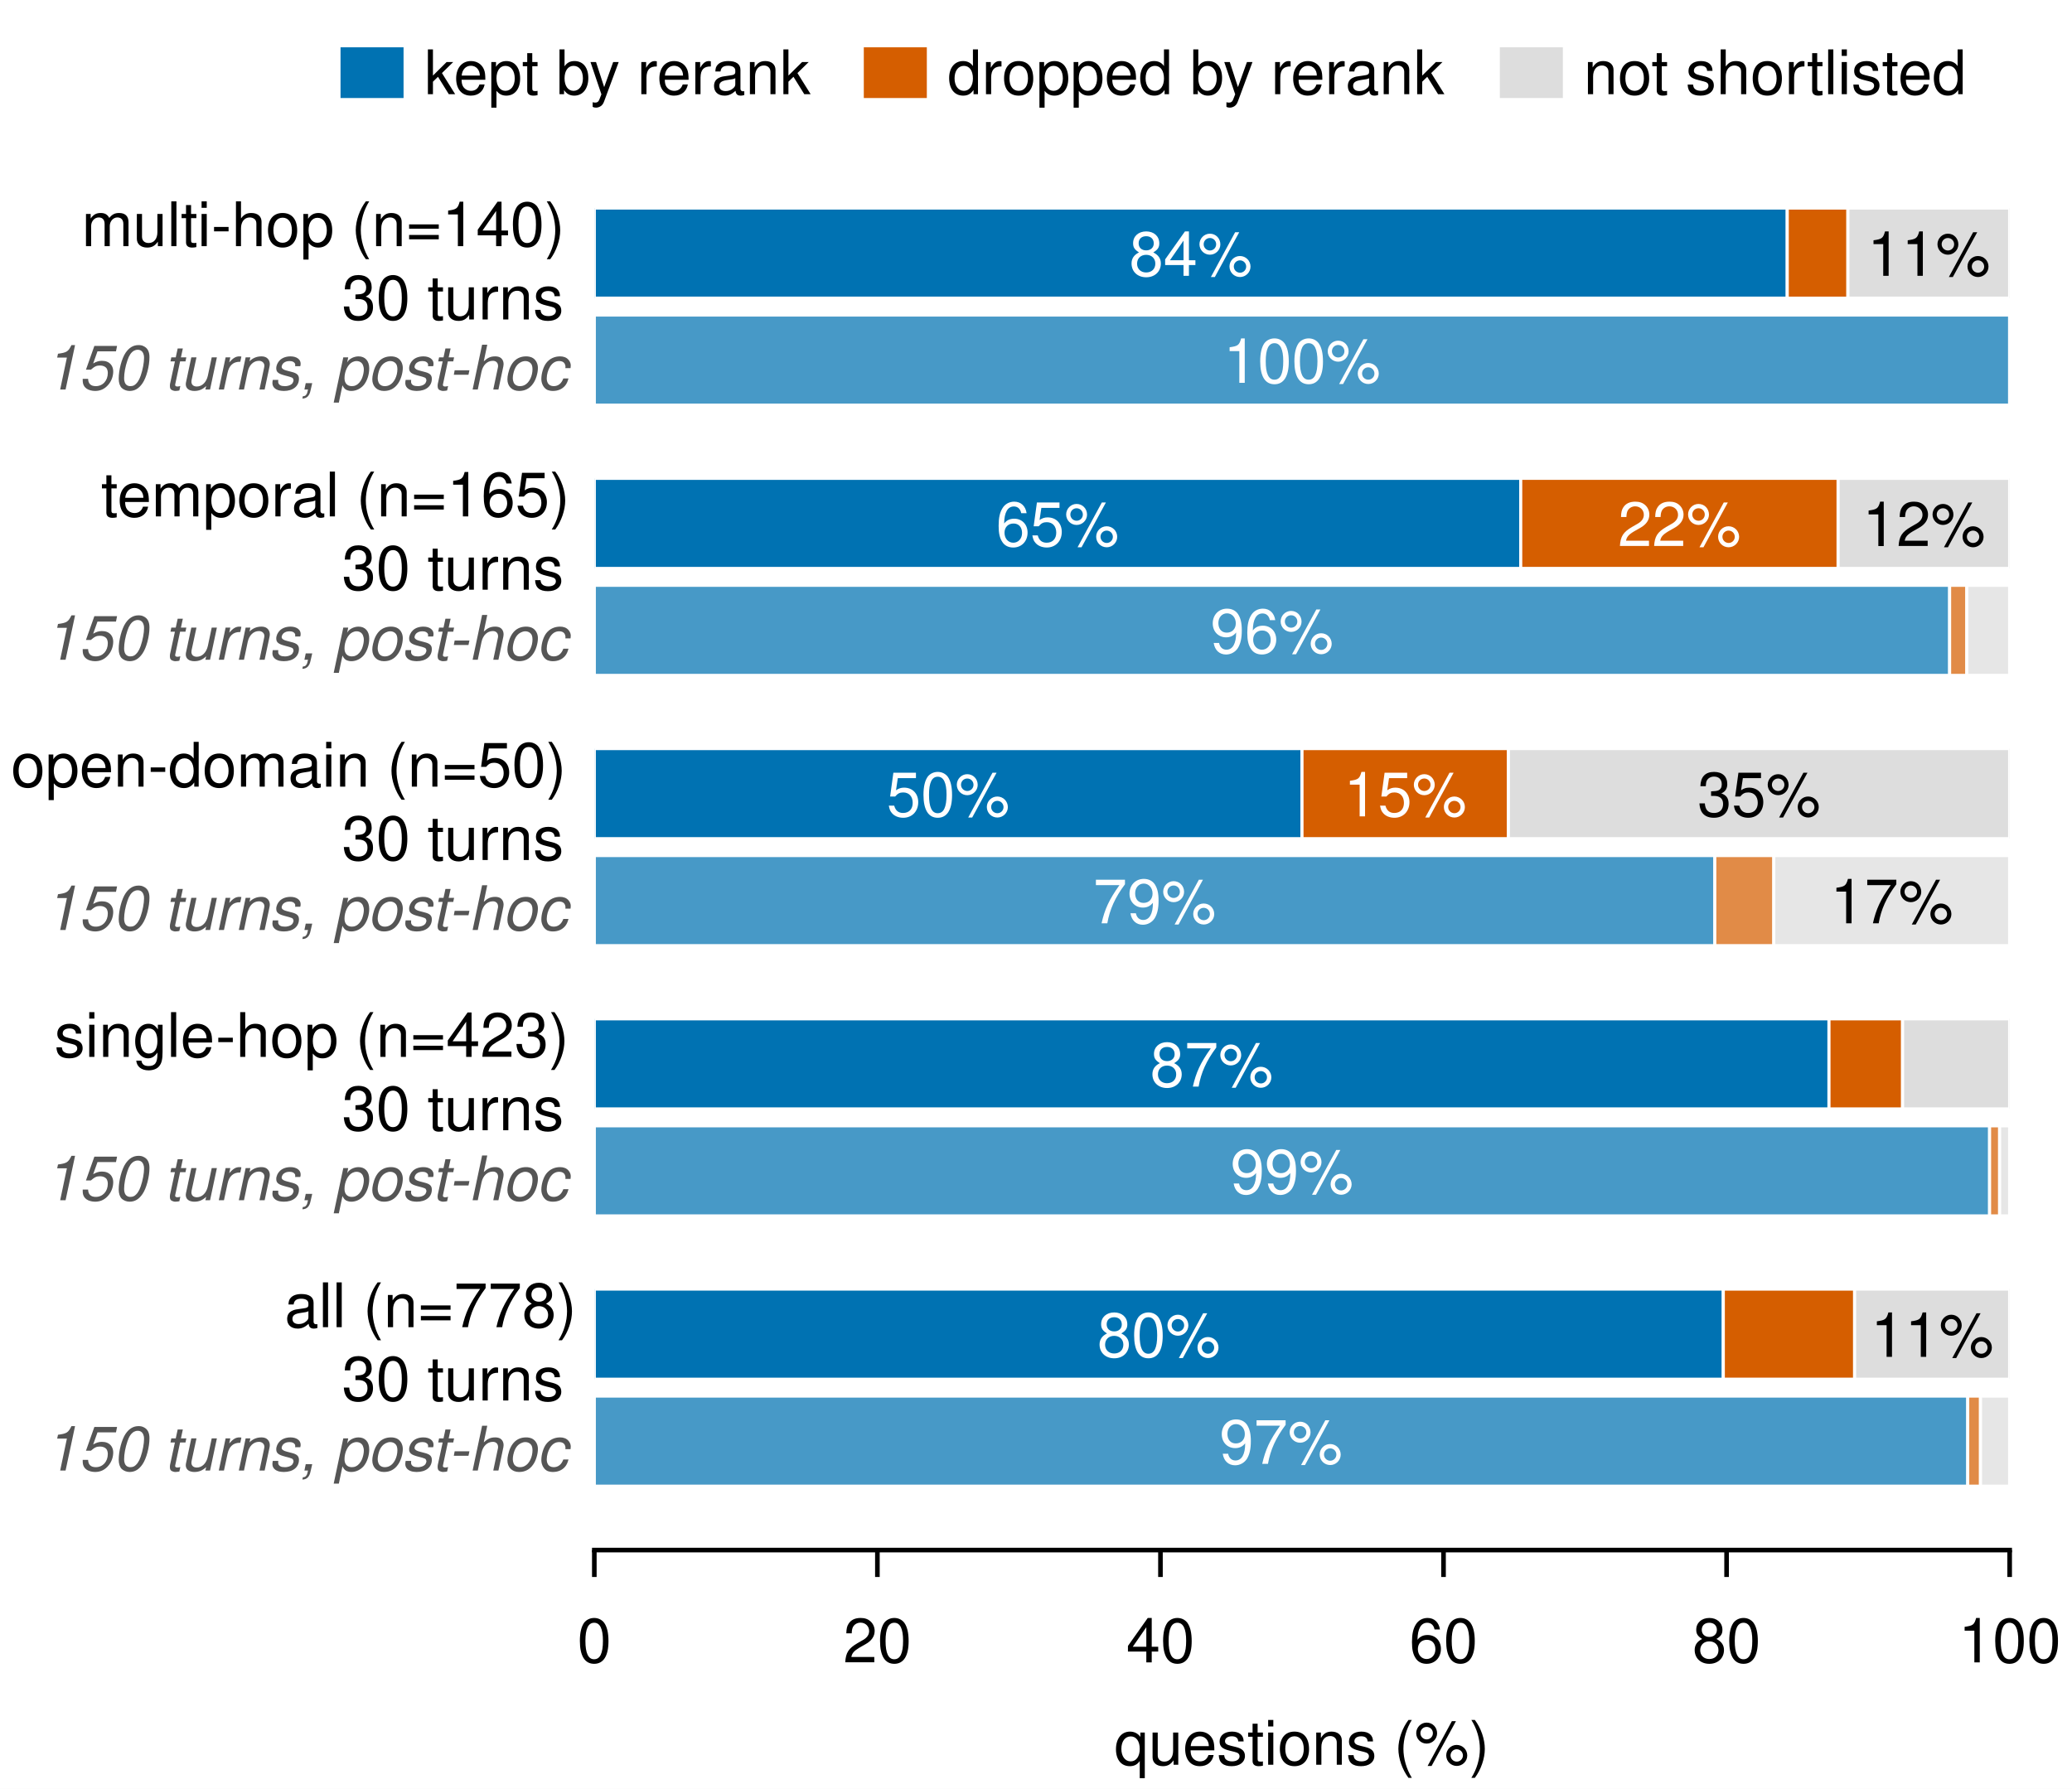
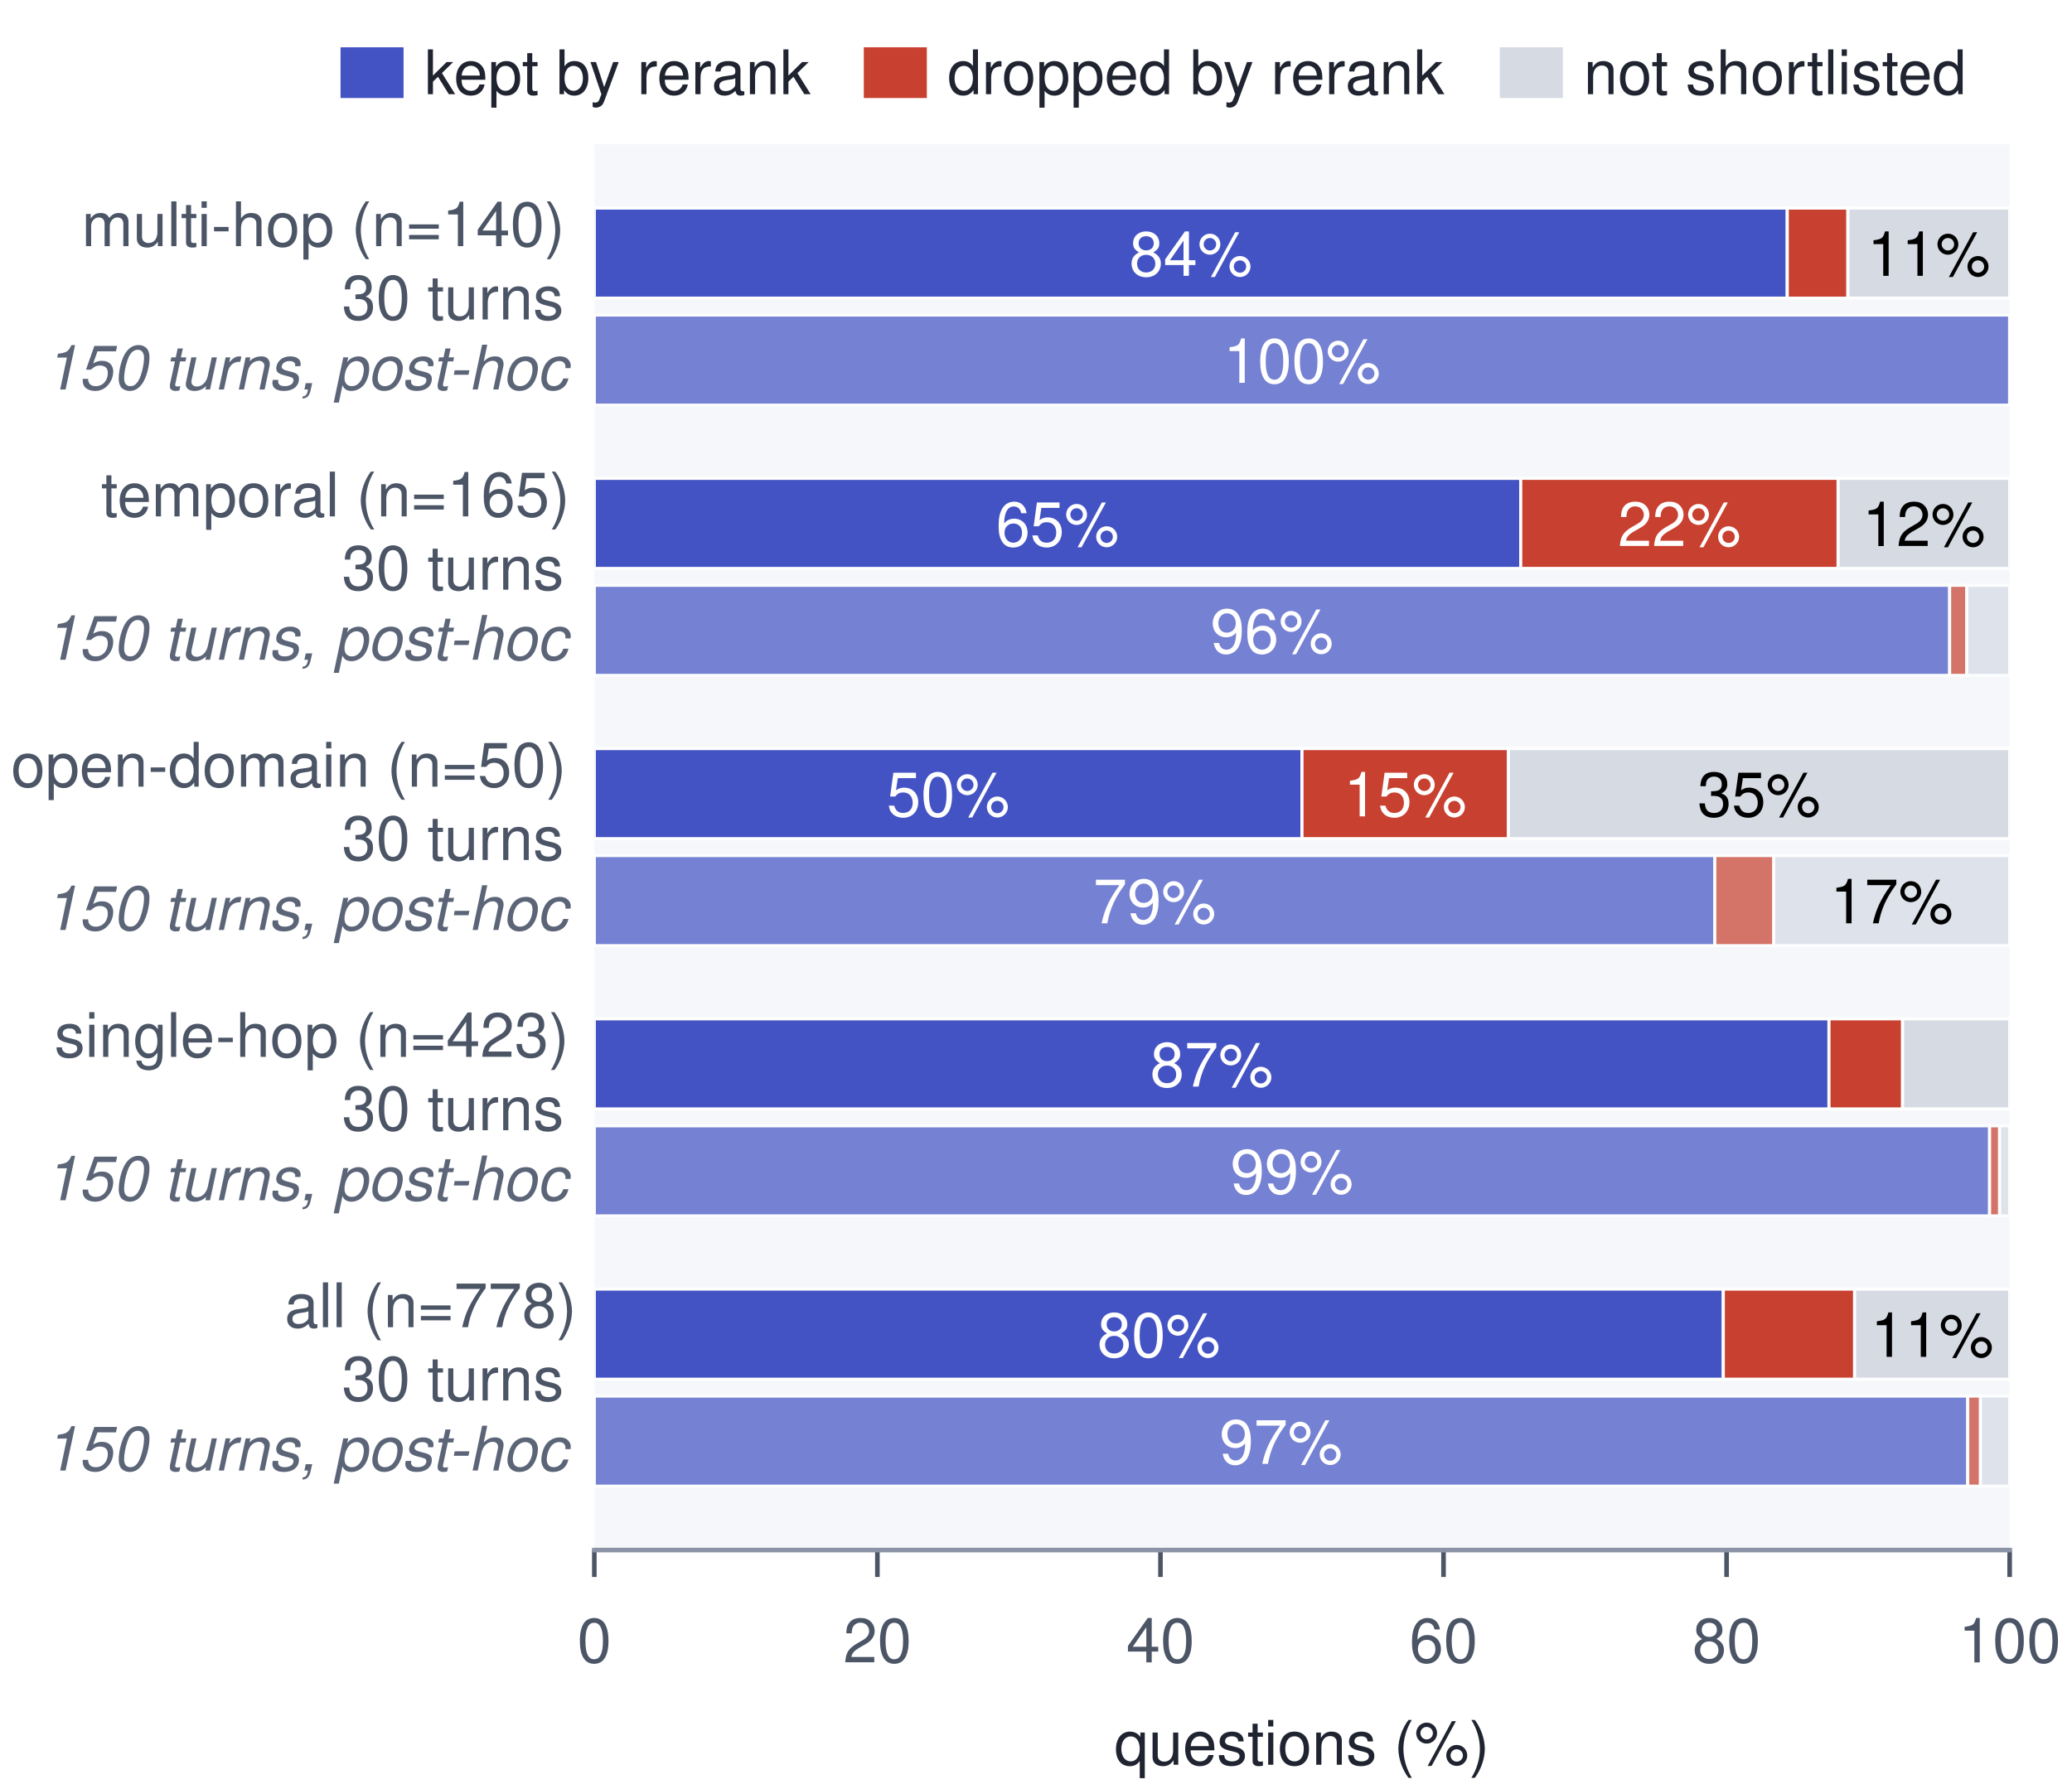
<svg xmlns="http://www.w3.org/2000/svg" xmlns:xlink="http://www.w3.org/1999/xlink" width="269.575pt" height="232.792pt" viewBox="0 0 269.575 232.792" version="1.1">
  <defs>
    <style type="text/css">*{stroke-linejoin: round; stroke-linecap: butt}</style>
  </defs>
  <g id="figure_1">
    <g id="patch_1">
      <path d="M 0 232.792  L 269.575 232.792  L 269.575 0  L 0 0  z " style="fill: #ffffff" />
    </g>
    <g id="axes_1">
      <g id="patch_2">
-         <path d="M 77.324 201.712  L 261.464 201.712  L 261.464 18.76  L 77.324 18.76  z " style="fill: #ffffff" />
+         <path d="M 77.324 201.712  L 261.464 201.712  L 261.464 18.76  L 77.324 18.76  z " style="fill: #f5f7fa" />
      </g>
      <g id="patch_3">
-         <path d="M 77.324 27.076  L 232.527 27.076  L 232.527 38.799  L 77.324 38.799  z " clip-path="url(#p3c205c83eb)" style="fill: #0072b2; stroke: #ffffff; stroke-width: 0.4; stroke-linejoin: miter" />
+         <path d="M 77.324 27.076  L 232.527 27.076  L 232.527 38.799  L 77.324 38.799  z " clip-path="url(#p28cc99ea29)" style="fill: #4453c4; stroke: #ffffff; stroke-width: 0.4; stroke-linejoin: miter" />
      </g>
      <g id="patch_4">
-         <path d="M 232.527 27.076  L 240.419 27.076  L 240.419 38.799  L 232.527 38.799  z " clip-path="url(#p3c205c83eb)" style="fill: #d55e00; stroke: #ffffff; stroke-width: 0.4; stroke-linejoin: miter" />
+         <path d="M 232.527 27.076  L 240.419 27.076  L 240.419 38.799  L 232.527 38.799  z " clip-path="url(#p28cc99ea29)" style="fill: #c8402f; stroke: #ffffff; stroke-width: 0.4; stroke-linejoin: miter" />
      </g>
      <g id="patch_5">
-         <path d="M 240.419 27.076  L 261.464 27.076  L 261.464 38.799  L 240.419 38.799  z " clip-path="url(#p3c205c83eb)" style="fill: #dddddd; stroke: #ffffff; stroke-width: 0.4; stroke-linejoin: miter" />
+         <path d="M 240.419 27.076  L 261.464 27.076  L 261.464 38.799  L 240.419 38.799  z " clip-path="url(#p28cc99ea29)" style="fill: #d5dae3; stroke: #ffffff; stroke-width: 0.4; stroke-linejoin: miter" />
      </g>
      <g id="patch_6">
-         <path d="M 77.324 40.997  L 261.464 40.997  L 261.464 52.72  L 77.324 52.72  z " clip-path="url(#p3c205c83eb)" style="fill: #0072b2; opacity: 0.72; stroke: #ffffff; stroke-width: 0.4; stroke-linejoin: miter" />
+         <path d="M 77.324 40.997  L 261.464 40.997  L 261.464 52.72  L 77.324 52.72  z " clip-path="url(#p28cc99ea29)" style="fill: #4453c4; opacity: 0.72; stroke: #ffffff; stroke-width: 0.4; stroke-linejoin: miter" />
      </g>
      <g id="patch_7">
-         <path d="M 261.464 40.997  L 261.464 40.997  L 261.464 52.72  L 261.464 52.72  z " clip-path="url(#p3c205c83eb)" style="fill: #d55e00; opacity: 0.72; stroke: #ffffff; stroke-width: 0.4; stroke-linejoin: miter" />
+         <path d="M 261.464 40.997  L 261.464 40.997  L 261.464 52.72  L 261.464 52.72  z " clip-path="url(#p28cc99ea29)" style="fill: #c8402f; opacity: 0.72; stroke: #ffffff; stroke-width: 0.4; stroke-linejoin: miter" />
      </g>
      <g id="patch_8">
-         <path d="M 261.464 40.997  L 261.464 40.997  L 261.464 52.72  L 261.464 52.72  z " clip-path="url(#p3c205c83eb)" style="fill: #dddddd; opacity: 0.72; stroke: #ffffff; stroke-width: 0.4; stroke-linejoin: miter" />
+         <path d="M 261.464 40.997  L 261.464 40.997  L 261.464 52.72  L 261.464 52.72  z " clip-path="url(#p28cc99ea29)" style="fill: #d5dae3; opacity: 0.72; stroke: #ffffff; stroke-width: 0.4; stroke-linejoin: miter" />
      </g>
      <g id="patch_9">
-         <path d="M 77.324 62.245  L 197.852 62.245  L 197.852 73.968  L 77.324 73.968  z " clip-path="url(#p3c205c83eb)" style="fill: #0072b2; stroke: #ffffff; stroke-width: 0.4; stroke-linejoin: miter" />
+         <path d="M 77.324 62.245  L 197.852 62.245  L 197.852 73.968  L 77.324 73.968  z " clip-path="url(#p28cc99ea29)" style="fill: #4453c4; stroke: #ffffff; stroke-width: 0.4; stroke-linejoin: miter" />
      </g>
      <g id="patch_10">
-         <path d="M 197.852 62.245  L 239.144 62.245  L 239.144 73.968  L 197.852 73.968  z " clip-path="url(#p3c205c83eb)" style="fill: #d55e00; stroke: #ffffff; stroke-width: 0.4; stroke-linejoin: miter" />
+         <path d="M 197.852 62.245  L 239.144 62.245  L 239.144 73.968  L 197.852 73.968  z " clip-path="url(#p28cc99ea29)" style="fill: #c8402f; stroke: #ffffff; stroke-width: 0.4; stroke-linejoin: miter" />
      </g>
      <g id="patch_11">
-         <path d="M 239.144 62.245  L 261.464 62.245  L 261.464 73.968  L 239.144 73.968  z " clip-path="url(#p3c205c83eb)" style="fill: #dddddd; stroke: #ffffff; stroke-width: 0.4; stroke-linejoin: miter" />
+         <path d="M 239.144 62.245  L 261.464 62.245  L 261.464 73.968  L 239.144 73.968  z " clip-path="url(#p28cc99ea29)" style="fill: #d5dae3; stroke: #ffffff; stroke-width: 0.4; stroke-linejoin: miter" />
      </g>
      <g id="patch_12">
-         <path d="M 77.324 76.166  L 253.652 76.166  L 253.652 87.889  L 77.324 87.889  z " clip-path="url(#p3c205c83eb)" style="fill: #0072b2; opacity: 0.72; stroke: #ffffff; stroke-width: 0.4; stroke-linejoin: miter" />
+         <path d="M 77.324 76.166  L 253.652 76.166  L 253.652 87.889  L 77.324 87.889  z " clip-path="url(#p28cc99ea29)" style="fill: #4453c4; opacity: 0.72; stroke: #ffffff; stroke-width: 0.4; stroke-linejoin: miter" />
      </g>
      <g id="patch_13">
-         <path d="M 253.652 76.166  L 255.884 76.166  L 255.884 87.889  L 253.652 87.889  z " clip-path="url(#p3c205c83eb)" style="fill: #d55e00; opacity: 0.72; stroke: #ffffff; stroke-width: 0.4; stroke-linejoin: miter" />
+         <path d="M 253.652 76.166  L 255.884 76.166  L 255.884 87.889  L 253.652 87.889  z " clip-path="url(#p28cc99ea29)" style="fill: #c8402f; opacity: 0.72; stroke: #ffffff; stroke-width: 0.4; stroke-linejoin: miter" />
      </g>
      <g id="patch_14">
-         <path d="M 255.884 76.166  L 261.464 76.166  L 261.464 87.889  L 255.884 87.889  z " clip-path="url(#p3c205c83eb)" style="fill: #dddddd; opacity: 0.72; stroke: #ffffff; stroke-width: 0.4; stroke-linejoin: miter" />
+         <path d="M 255.884 76.166  L 261.464 76.166  L 261.464 87.889  L 255.884 87.889  z " clip-path="url(#p28cc99ea29)" style="fill: #d5dae3; opacity: 0.72; stroke: #ffffff; stroke-width: 0.4; stroke-linejoin: miter" />
      </g>
      <g id="patch_15">
-         <path d="M 77.324 97.414  L 169.394 97.414  L 169.394 109.137  L 77.324 109.137  z " clip-path="url(#p3c205c83eb)" style="fill: #0072b2; stroke: #ffffff; stroke-width: 0.4; stroke-linejoin: miter" />
+         <path d="M 77.324 97.414  L 169.394 97.414  L 169.394 109.137  L 77.324 109.137  z " clip-path="url(#p28cc99ea29)" style="fill: #4453c4; stroke: #ffffff; stroke-width: 0.4; stroke-linejoin: miter" />
      </g>
      <g id="patch_16">
-         <path d="M 169.394 97.414  L 196.248 97.414  L 196.248 109.137  L 169.394 109.137  z " clip-path="url(#p3c205c83eb)" style="fill: #d55e00; stroke: #ffffff; stroke-width: 0.4; stroke-linejoin: miter" />
+         <path d="M 169.394 97.414  L 196.248 97.414  L 196.248 109.137  L 169.394 109.137  z " clip-path="url(#p28cc99ea29)" style="fill: #c8402f; stroke: #ffffff; stroke-width: 0.4; stroke-linejoin: miter" />
      </g>
      <g id="patch_17">
-         <path d="M 196.248 97.414  L 261.464 97.414  L 261.464 109.137  L 196.248 109.137  z " clip-path="url(#p3c205c83eb)" style="fill: #dddddd; stroke: #ffffff; stroke-width: 0.4; stroke-linejoin: miter" />
+         <path d="M 196.248 97.414  L 261.464 97.414  L 261.464 109.137  L 196.248 109.137  z " clip-path="url(#p28cc99ea29)" style="fill: #d5dae3; stroke: #ffffff; stroke-width: 0.4; stroke-linejoin: miter" />
      </g>
      <g id="patch_18">
-         <path d="M 77.324 111.335  L 223.101 111.335  L 223.101 123.058  L 77.324 123.058  z " clip-path="url(#p3c205c83eb)" style="fill: #0072b2; opacity: 0.72; stroke: #ffffff; stroke-width: 0.4; stroke-linejoin: miter" />
+         <path d="M 77.324 111.335  L 223.101 111.335  L 223.101 123.058  L 77.324 123.058  z " clip-path="url(#p28cc99ea29)" style="fill: #4453c4; opacity: 0.72; stroke: #ffffff; stroke-width: 0.4; stroke-linejoin: miter" />
      </g>
      <g id="patch_19">
-         <path d="M 223.101 111.335  L 230.774 111.335  L 230.774 123.058  L 223.101 123.058  z " clip-path="url(#p3c205c83eb)" style="fill: #d55e00; opacity: 0.72; stroke: #ffffff; stroke-width: 0.4; stroke-linejoin: miter" />
+         <path d="M 223.101 111.335  L 230.774 111.335  L 230.774 123.058  L 223.101 123.058  z " clip-path="url(#p28cc99ea29)" style="fill: #c8402f; opacity: 0.72; stroke: #ffffff; stroke-width: 0.4; stroke-linejoin: miter" />
      </g>
      <g id="patch_20">
-         <path d="M 230.774 111.335  L 261.464 111.335  L 261.464 123.058  L 230.774 123.058  z " clip-path="url(#p3c205c83eb)" style="fill: #dddddd; opacity: 0.72; stroke: #ffffff; stroke-width: 0.4; stroke-linejoin: miter" />
+         <path d="M 230.774 111.335  L 261.464 111.335  L 261.464 123.058  L 230.774 123.058  z " clip-path="url(#p28cc99ea29)" style="fill: #d5dae3; opacity: 0.72; stroke: #ffffff; stroke-width: 0.4; stroke-linejoin: miter" />
      </g>
      <g id="patch_21">
-         <path d="M 77.324 132.583  L 237.957 132.583  L 237.957 144.306  L 77.324 144.306  z " clip-path="url(#p3c205c83eb)" style="fill: #0072b2; stroke: #ffffff; stroke-width: 0.4; stroke-linejoin: miter" />
+         <path d="M 77.324 132.583  L 237.957 132.583  L 237.957 144.306  L 77.324 144.306  z " clip-path="url(#p28cc99ea29)" style="fill: #4453c4; stroke: #ffffff; stroke-width: 0.4; stroke-linejoin: miter" />
      </g>
      <g id="patch_22">
-         <path d="M 237.957 132.583  L 247.534 132.583  L 247.534 144.306  L 237.957 144.306  z " clip-path="url(#p3c205c83eb)" style="fill: #d55e00; stroke: #ffffff; stroke-width: 0.4; stroke-linejoin: miter" />
+         <path d="M 237.957 132.583  L 247.534 132.583  L 247.534 144.306  L 237.957 144.306  z " clip-path="url(#p28cc99ea29)" style="fill: #c8402f; stroke: #ffffff; stroke-width: 0.4; stroke-linejoin: miter" />
      </g>
      <g id="patch_23">
-         <path d="M 247.534 132.583  L 261.464 132.583  L 261.464 144.306  L 247.534 144.306  z " clip-path="url(#p3c205c83eb)" style="fill: #dddddd; stroke: #ffffff; stroke-width: 0.4; stroke-linejoin: miter" />
+         <path d="M 247.534 132.583  L 261.464 132.583  L 261.464 144.306  L 247.534 144.306  z " clip-path="url(#p28cc99ea29)" style="fill: #d5dae3; stroke: #ffffff; stroke-width: 0.4; stroke-linejoin: miter" />
      </g>
      <g id="patch_24">
-         <path d="M 77.324 146.504  L 258.852 146.504  L 258.852 158.227  L 77.324 158.227  z " clip-path="url(#p3c205c83eb)" style="fill: #0072b2; opacity: 0.72; stroke: #ffffff; stroke-width: 0.4; stroke-linejoin: miter" />
+         <path d="M 77.324 146.504  L 258.852 146.504  L 258.852 158.227  L 77.324 158.227  z " clip-path="url(#p28cc99ea29)" style="fill: #4453c4; opacity: 0.72; stroke: #ffffff; stroke-width: 0.4; stroke-linejoin: miter" />
      </g>
      <g id="patch_25">
-         <path d="M 258.852 146.504  L 260.158 146.504  L 260.158 158.227  L 258.852 158.227  z " clip-path="url(#p3c205c83eb)" style="fill: #d55e00; opacity: 0.72; stroke: #ffffff; stroke-width: 0.4; stroke-linejoin: miter" />
+         <path d="M 258.852 146.504  L 260.158 146.504  L 260.158 158.227  L 258.852 158.227  z " clip-path="url(#p28cc99ea29)" style="fill: #c8402f; opacity: 0.72; stroke: #ffffff; stroke-width: 0.4; stroke-linejoin: miter" />
      </g>
      <g id="patch_26">
-         <path d="M 260.158 146.504  L 261.464 146.504  L 261.464 158.227  L 260.158 158.227  z " clip-path="url(#p3c205c83eb)" style="fill: #dddddd; opacity: 0.72; stroke: #ffffff; stroke-width: 0.4; stroke-linejoin: miter" />
+         <path d="M 260.158 146.504  L 261.464 146.504  L 261.464 158.227  L 260.158 158.227  z " clip-path="url(#p28cc99ea29)" style="fill: #d5dae3; opacity: 0.72; stroke: #ffffff; stroke-width: 0.4; stroke-linejoin: miter" />
      </g>
      <g id="patch_27">
-         <path d="M 77.324 167.752  L 224.209 167.752  L 224.209 179.475  L 77.324 179.475  z " clip-path="url(#p3c205c83eb)" style="fill: #0072b2; stroke: #ffffff; stroke-width: 0.4; stroke-linejoin: miter" />
+         <path d="M 77.324 167.752  L 224.209 167.752  L 224.209 179.475  L 77.324 179.475  z " clip-path="url(#p28cc99ea29)" style="fill: #4453c4; stroke: #ffffff; stroke-width: 0.4; stroke-linejoin: miter" />
      </g>
      <g id="patch_28">
-         <path d="M 224.209 167.752  L 241.294 167.752  L 241.294 179.475  L 224.209 179.475  z " clip-path="url(#p3c205c83eb)" style="fill: #d55e00; stroke: #ffffff; stroke-width: 0.4; stroke-linejoin: miter" />
+         <path d="M 224.209 167.752  L 241.294 167.752  L 241.294 179.475  L 224.209 179.475  z " clip-path="url(#p28cc99ea29)" style="fill: #c8402f; stroke: #ffffff; stroke-width: 0.4; stroke-linejoin: miter" />
      </g>
      <g id="patch_29">
-         <path d="M 241.294 167.752  L 261.464 167.752  L 261.464 179.475  L 241.294 179.475  z " clip-path="url(#p3c205c83eb)" style="fill: #dddddd; stroke: #ffffff; stroke-width: 0.4; stroke-linejoin: miter" />
+         <path d="M 241.294 167.752  L 261.464 167.752  L 261.464 179.475  L 241.294 179.475  z " clip-path="url(#p28cc99ea29)" style="fill: #d5dae3; stroke: #ffffff; stroke-width: 0.4; stroke-linejoin: miter" />
      </g>
      <g id="patch_30">
-         <path d="M 77.324 181.673  L 256.006 181.673  L 256.006 193.396  L 77.324 193.396  z " clip-path="url(#p3c205c83eb)" style="fill: #0072b2; opacity: 0.72; stroke: #ffffff; stroke-width: 0.4; stroke-linejoin: miter" />
+         <path d="M 77.324 181.673  L 256.006 181.673  L 256.006 193.396  L 77.324 193.396  z " clip-path="url(#p28cc99ea29)" style="fill: #4453c4; opacity: 0.72; stroke: #ffffff; stroke-width: 0.4; stroke-linejoin: miter" />
      </g>
      <g id="patch_31">
-         <path d="M 256.006 181.673  L 257.667 181.673  L 257.667 193.396  L 256.006 193.396  z " clip-path="url(#p3c205c83eb)" style="fill: #d55e00; opacity: 0.72; stroke: #ffffff; stroke-width: 0.4; stroke-linejoin: miter" />
+         <path d="M 256.006 181.673  L 257.667 181.673  L 257.667 193.396  L 256.006 193.396  z " clip-path="url(#p28cc99ea29)" style="fill: #c8402f; opacity: 0.72; stroke: #ffffff; stroke-width: 0.4; stroke-linejoin: miter" />
      </g>
      <g id="patch_32">
-         <path d="M 257.667 181.673  L 261.464 181.673  L 261.464 193.396  L 257.667 193.396  z " clip-path="url(#p3c205c83eb)" style="fill: #dddddd; opacity: 0.72; stroke: #ffffff; stroke-width: 0.4; stroke-linejoin: miter" />
+         <path d="M 257.667 181.673  L 261.464 181.673  L 261.464 193.396  L 257.667 193.396  z " clip-path="url(#p28cc99ea29)" style="fill: #d5dae3; opacity: 0.72; stroke: #ffffff; stroke-width: 0.4; stroke-linejoin: miter" />
      </g>
      <g id="matplotlib.axis_1">
        <g id="xtick_1">
          <g id="line2d_1">
            <defs>
-               <path id="m77caaf215c" d="M 0 0  L 0 3.5  " style="stroke: #000000; stroke-width: 0.6" />
+               <path id="m808ca26539" d="M 0 0  L 0 3.5  " style="stroke: #4b5566; stroke-width: 0.6" />
            </defs>
            <g>
-               <use xlink:href="#m77caaf215c" x="77.324" y="201.712" style="stroke: #000000; stroke-width: 0.6" />
+               <use xlink:href="#m808ca26539" x="77.324" y="201.712" style="fill: #4b5566; stroke: #4b5566; stroke-width: 0.6" />
            </g>
          </g>
          <g id="text_1">
-             <text style="font-size: 8px; font-family: 'Helvetica Neue', 'Helvetica', 'Arial', 'DejaVu Sans', sans-serif; text-anchor: middle" x="77.324" y="216.328" transform="rotate(-0 77.32375 216.328)">0</text>
+             <text style="font-size: 8px; font-family: 'Helvetica Neue', 'Helvetica', 'Arial', 'DejaVu Sans', sans-serif; text-anchor: middle; fill: #4b5566" x="77.324" y="216.328" transform="rotate(-0 77.32375 216.328)">0</text>
          </g>
        </g>
        <g id="xtick_2">
          <g id="line2d_2">
            <g>
-               <use xlink:href="#m77caaf215c" x="114.152" y="201.712" style="stroke: #000000; stroke-width: 0.6" />
+               <use xlink:href="#m808ca26539" x="114.152" y="201.712" style="fill: #4b5566; stroke: #4b5566; stroke-width: 0.6" />
            </g>
          </g>
          <g id="text_2">
-             <text style="font-size: 8px; font-family: 'Helvetica Neue', 'Helvetica', 'Arial', 'DejaVu Sans', sans-serif; text-anchor: middle" x="114.152" y="216.328" transform="rotate(-0 114.1518 216.328)">20</text>
+             <text style="font-size: 8px; font-family: 'Helvetica Neue', 'Helvetica', 'Arial', 'DejaVu Sans', sans-serif; text-anchor: middle; fill: #4b5566" x="114.152" y="216.328" transform="rotate(-0 114.1518 216.328)">20</text>
          </g>
        </g>
        <g id="xtick_3">
          <g id="line2d_3">
            <g>
-               <use xlink:href="#m77caaf215c" x="150.98" y="201.712" style="stroke: #000000; stroke-width: 0.6" />
+               <use xlink:href="#m808ca26539" x="150.98" y="201.712" style="fill: #4b5566; stroke: #4b5566; stroke-width: 0.6" />
            </g>
          </g>
          <g id="text_3">
-             <text style="font-size: 8px; font-family: 'Helvetica Neue', 'Helvetica', 'Arial', 'DejaVu Sans', sans-serif; text-anchor: middle" x="150.98" y="216.328" transform="rotate(-0 150.9797 216.328)">40</text>
+             <text style="font-size: 8px; font-family: 'Helvetica Neue', 'Helvetica', 'Arial', 'DejaVu Sans', sans-serif; text-anchor: middle; fill: #4b5566" x="150.98" y="216.328" transform="rotate(-0 150.9797 216.328)">40</text>
          </g>
        </g>
        <g id="xtick_4">
          <g id="line2d_4">
            <g>
-               <use xlink:href="#m77caaf215c" x="187.808" y="201.712" style="stroke: #000000; stroke-width: 0.6" />
+               <use xlink:href="#m808ca26539" x="187.808" y="201.712" style="fill: #4b5566; stroke: #4b5566; stroke-width: 0.6" />
            </g>
          </g>
          <g id="text_4">
-             <text style="font-size: 8px; font-family: 'Helvetica Neue', 'Helvetica', 'Arial', 'DejaVu Sans', sans-serif; text-anchor: middle" x="187.808" y="216.328" transform="rotate(-0 187.8077 216.328)">60</text>
+             <text style="font-size: 8px; font-family: 'Helvetica Neue', 'Helvetica', 'Arial', 'DejaVu Sans', sans-serif; text-anchor: middle; fill: #4b5566" x="187.808" y="216.328" transform="rotate(-0 187.8077 216.328)">60</text>
          </g>
        </g>
        <g id="xtick_5">
          <g id="line2d_5">
            <g>
-               <use xlink:href="#m77caaf215c" x="224.636" y="201.712" style="stroke: #000000; stroke-width: 0.6" />
+               <use xlink:href="#m808ca26539" x="224.636" y="201.712" style="fill: #4b5566; stroke: #4b5566; stroke-width: 0.6" />
            </g>
          </g>
          <g id="text_5">
-             <text style="font-size: 8px; font-family: 'Helvetica Neue', 'Helvetica', 'Arial', 'DejaVu Sans', sans-serif; text-anchor: middle" x="224.636" y="216.328" transform="rotate(-0 224.6358 216.328)">80</text>
+             <text style="font-size: 8px; font-family: 'Helvetica Neue', 'Helvetica', 'Arial', 'DejaVu Sans', sans-serif; text-anchor: middle; fill: #4b5566" x="224.636" y="216.328" transform="rotate(-0 224.6358 216.328)">80</text>
          </g>
        </g>
        <g id="xtick_6">
          <g id="line2d_6">
            <g>
-               <use xlink:href="#m77caaf215c" x="261.464" y="201.712" style="stroke: #000000; stroke-width: 0.6" />
+               <use xlink:href="#m808ca26539" x="261.464" y="201.712" style="fill: #4b5566; stroke: #4b5566; stroke-width: 0.6" />
            </g>
          </g>
          <g id="text_6">
-             <text style="font-size: 8px; font-family: 'Helvetica Neue', 'Helvetica', 'Arial', 'DejaVu Sans', sans-serif; text-anchor: middle" x="261.464" y="216.328" transform="rotate(-0 261.4638 216.328)">100</text>
+             <text style="font-size: 8px; font-family: 'Helvetica Neue', 'Helvetica', 'Arial', 'DejaVu Sans', sans-serif; text-anchor: middle; fill: #4b5566" x="261.464" y="216.328" transform="rotate(-0 261.4638 216.328)">100</text>
          </g>
        </g>
        <g id="text_7">
-           <text style="font-size: 8px; font-family: 'Helvetica Neue', 'Helvetica', 'Arial', 'DejaVu Sans', sans-serif; text-anchor: middle" x="169.394" y="229.648" transform="rotate(-0 169.3938 229.648)">questions (%)</text>
+           <text style="font-size: 8px; font-family: 'Helvetica Neue', 'Helvetica', 'Arial', 'DejaVu Sans', sans-serif; text-anchor: middle; fill: #1f2430" x="169.394" y="229.648" transform="rotate(-0 169.3938 229.648)">questions (%)</text>
        </g>
      </g>
      <g id="matplotlib.axis_2">
        <g id="ytick_1">
          <g id="line2d_7" />
          <g id="text_8">
-             <text style="font-size: 8px; font-family: 'Helvetica Neue', 'Helvetica', 'Arial', 'DejaVu Sans', sans-serif" transform="translate(10.625 32.0295)">multi-hop (n=140)</text>
-             <text style="font-size: 8px; font-family: 'Helvetica Neue', 'Helvetica', 'Arial', 'DejaVu Sans', sans-serif" transform="translate(44.4825 41.5735)">30 turns</text>
+             <text style="font-size: 8px; font-family: 'Helvetica Neue', 'Helvetica', 'Arial', 'DejaVu Sans', sans-serif; fill: #4b5566" transform="translate(10.625 32.0295)">multi-hop (n=140)</text>
+             <text style="font-size: 8px; font-family: 'Helvetica Neue', 'Helvetica', 'Arial', 'DejaVu Sans', sans-serif; fill: #4b5566" transform="translate(44.4825 41.5735)">30 turns</text>
          </g>
        </g>
        <g id="ytick_2">
          <g id="line2d_8" />
          <g id="text_9">
-             <text style="font-style: italic; font-size: 8px; font-family: 'Helvetica Neue', 'Helvetica', 'Arial', 'DejaVu Sans', sans-serif; text-anchor: end; fill: #555555" x="73.824" y="50.687" transform="rotate(-0 73.82375 50.68655)">150 turns, post-hoc</text>
+             <text style="font-style: italic; font-size: 8px; font-family: 'Helvetica Neue', 'Helvetica', 'Arial', 'DejaVu Sans', sans-serif; text-anchor: end; fill: #5b6577" x="73.824" y="50.687" transform="rotate(-0 73.82375 50.68655)">150 turns, post-hoc</text>
          </g>
        </g>
        <g id="ytick_3">
          <g id="line2d_9" />
          <g id="text_10">
-             <text style="font-size: 8px; font-family: 'Helvetica Neue', 'Helvetica', 'Arial', 'DejaVu Sans', sans-serif" transform="translate(13.1525 67.19849)">temporal (n=165)</text>
-             <text style="font-size: 8px; font-family: 'Helvetica Neue', 'Helvetica', 'Arial', 'DejaVu Sans', sans-serif" transform="translate(44.4825 76.74249)">30 turns</text>
+             <text style="font-size: 8px; font-family: 'Helvetica Neue', 'Helvetica', 'Arial', 'DejaVu Sans', sans-serif; fill: #4b5566" transform="translate(13.1525 67.19849)">temporal (n=165)</text>
+             <text style="font-size: 8px; font-family: 'Helvetica Neue', 'Helvetica', 'Arial', 'DejaVu Sans', sans-serif; fill: #4b5566" transform="translate(44.4825 76.74249)">30 turns</text>
          </g>
        </g>
        <g id="ytick_4">
          <g id="line2d_10" />
          <g id="text_11">
-             <text style="font-style: italic; font-size: 8px; font-family: 'Helvetica Neue', 'Helvetica', 'Arial', 'DejaVu Sans', sans-serif; text-anchor: end; fill: #555555" x="73.824" y="85.856" transform="rotate(-0 73.82375 85.85554)">150 turns, post-hoc</text>
+             <text style="font-style: italic; font-size: 8px; font-family: 'Helvetica Neue', 'Helvetica', 'Arial', 'DejaVu Sans', sans-serif; text-anchor: end; fill: #5b6577" x="73.824" y="85.856" transform="rotate(-0 73.82375 85.85554)">150 turns, post-hoc</text>
          </g>
        </g>
        <g id="ytick_5">
          <g id="line2d_11" />
          <g id="text_12">
-             <text style="font-size: 8px; font-family: 'Helvetica Neue', 'Helvetica', 'Arial', 'DejaVu Sans', sans-serif" transform="translate(1.44 102.3675)">open-domain (n=50)</text>
-             <text style="font-size: 8px; font-family: 'Helvetica Neue', 'Helvetica', 'Arial', 'DejaVu Sans', sans-serif" transform="translate(44.4825 111.9115)">30 turns</text>
+             <text style="font-size: 8px; font-family: 'Helvetica Neue', 'Helvetica', 'Arial', 'DejaVu Sans', sans-serif; fill: #4b5566" transform="translate(1.44 102.3675)">open-domain (n=50)</text>
+             <text style="font-size: 8px; font-family: 'Helvetica Neue', 'Helvetica', 'Arial', 'DejaVu Sans', sans-serif; fill: #4b5566" transform="translate(44.4825 111.9115)">30 turns</text>
          </g>
        </g>
        <g id="ytick_6">
          <g id="line2d_12" />
          <g id="text_13">
-             <text style="font-style: italic; font-size: 8px; font-family: 'Helvetica Neue', 'Helvetica', 'Arial', 'DejaVu Sans', sans-serif; text-anchor: end; fill: #555555" x="73.824" y="121.025" transform="rotate(-0 73.82375 121.0245)">150 turns, post-hoc</text>
+             <text style="font-style: italic; font-size: 8px; font-family: 'Helvetica Neue', 'Helvetica', 'Arial', 'DejaVu Sans', sans-serif; text-anchor: end; fill: #5b6577" x="73.824" y="121.025" transform="rotate(-0 73.82375 121.0245)">150 turns, post-hoc</text>
          </g>
        </g>
        <g id="ytick_7">
          <g id="line2d_13" />
          <g id="text_14">
-             <text style="font-size: 8px; font-family: 'Helvetica Neue', 'Helvetica', 'Arial', 'DejaVu Sans', sans-serif" transform="translate(7.08 137.5365)">single-hop (n=423)</text>
-             <text style="font-size: 8px; font-family: 'Helvetica Neue', 'Helvetica', 'Arial', 'DejaVu Sans', sans-serif" transform="translate(44.4825 147.0805)">30 turns</text>
+             <text style="font-size: 8px; font-family: 'Helvetica Neue', 'Helvetica', 'Arial', 'DejaVu Sans', sans-serif; fill: #4b5566" transform="translate(7.08 137.5365)">single-hop (n=423)</text>
+             <text style="font-size: 8px; font-family: 'Helvetica Neue', 'Helvetica', 'Arial', 'DejaVu Sans', sans-serif; fill: #4b5566" transform="translate(44.4825 147.0805)">30 turns</text>
          </g>
        </g>
        <g id="ytick_8">
          <g id="line2d_14" />
          <g id="text_15">
-             <text style="font-style: italic; font-size: 8px; font-family: 'Helvetica Neue', 'Helvetica', 'Arial', 'DejaVu Sans', sans-serif; text-anchor: end; fill: #555555" x="73.824" y="156.194" transform="rotate(-0 73.82375 156.1935)">150 turns, post-hoc</text>
+             <text style="font-style: italic; font-size: 8px; font-family: 'Helvetica Neue', 'Helvetica', 'Arial', 'DejaVu Sans', sans-serif; text-anchor: end; fill: #5b6577" x="73.824" y="156.194" transform="rotate(-0 73.82375 156.1935)">150 turns, post-hoc</text>
          </g>
        </g>
        <g id="ytick_9">
          <g id="line2d_15" />
          <g id="text_16">
-             <text style="font-size: 8px; font-family: 'Helvetica Neue', 'Helvetica', 'Arial', 'DejaVu Sans', sans-serif" transform="translate(37.01625 172.7054)">all (n=778)</text>
-             <text style="font-size: 8px; font-family: 'Helvetica Neue', 'Helvetica', 'Arial', 'DejaVu Sans', sans-serif" transform="translate(44.4825 182.2494)">30 turns</text>
+             <text style="font-size: 8px; font-family: 'Helvetica Neue', 'Helvetica', 'Arial', 'DejaVu Sans', sans-serif; fill: #4b5566" transform="translate(37.01625 172.7054)">all (n=778)</text>
+             <text style="font-size: 8px; font-family: 'Helvetica Neue', 'Helvetica', 'Arial', 'DejaVu Sans', sans-serif; fill: #4b5566" transform="translate(44.4825 182.2494)">30 turns</text>
          </g>
        </g>
        <g id="ytick_10">
          <g id="line2d_16" />
          <g id="text_17">
-             <text style="font-style: italic; font-size: 8px; font-family: 'Helvetica Neue', 'Helvetica', 'Arial', 'DejaVu Sans', sans-serif; text-anchor: end; fill: #555555" x="73.824" y="191.363" transform="rotate(-0 73.82375 191.3625)">150 turns, post-hoc</text>
+             <text style="font-style: italic; font-size: 8px; font-family: 'Helvetica Neue', 'Helvetica', 'Arial', 'DejaVu Sans', sans-serif; text-anchor: end; fill: #5b6577" x="73.824" y="191.363" transform="rotate(-0 73.82375 191.3625)">150 turns, post-hoc</text>
          </g>
        </g>
      </g>
      <g id="patch_33">
-         <path d="M 77.324 201.712  L 261.464 201.712  " style="fill: none; stroke: #000000; stroke-width: 0.6; stroke-linejoin: miter; stroke-linecap: square" />
+         <path d="M 77.324 201.712  L 261.464 201.712  " style="fill: none; stroke: #8a94a6; stroke-width: 0.6; stroke-linejoin: miter; stroke-linecap: square" />
      </g>
      <g id="text_18">
        <text style="font-size: 8px; font-family: 'Helvetica Neue', 'Helvetica', 'Arial', 'DejaVu Sans', sans-serif; text-anchor: middle; fill: #ffffff" x="154.926" y="35.893" transform="rotate(-0 154.9256 35.8935)">84%</text>
      </g>
      <g id="text_19">
        <text style="font-size: 8px; font-family: 'Helvetica Neue', 'Helvetica', 'Arial', 'DejaVu Sans', sans-serif; text-anchor: middle" x="250.941" y="35.893" transform="rotate(-0 250.9415 35.8935)">11%</text>
      </g>
      <g id="text_20">
        <text style="font-size: 8px; font-family: 'Helvetica Neue', 'Helvetica', 'Arial', 'DejaVu Sans', sans-serif; text-anchor: middle; fill: #ffffff" x="169.394" y="49.815" transform="rotate(-0 169.3938 49.81455)">100%</text>
      </g>
      <g id="text_21">
        <text style="font-size: 8px; font-family: 'Helvetica Neue', 'Helvetica', 'Arial', 'DejaVu Sans', sans-serif; text-anchor: middle; fill: #ffffff" x="137.588" y="71.062" transform="rotate(-0 137.5877 71.06248)">65%</text>
      </g>
      <g id="text_22">
        <text style="font-size: 8px; font-family: 'Helvetica Neue', 'Helvetica', 'Arial', 'DejaVu Sans', sans-serif; text-anchor: middle; fill: #ffffff" x="218.498" y="71.062" transform="rotate(-0 218.4977 71.06248)">22%</text>
      </g>
      <g id="text_23">
        <text style="font-size: 8px; font-family: 'Helvetica Neue', 'Helvetica', 'Arial', 'DejaVu Sans', sans-serif; text-anchor: middle" x="250.304" y="71.062" transform="rotate(-0 250.3038 71.06248)">12%</text>
      </g>
      <g id="text_24">
        <text style="font-size: 8px; font-family: 'Helvetica Neue', 'Helvetica', 'Arial', 'DejaVu Sans', sans-serif; text-anchor: middle; fill: #ffffff" x="165.488" y="84.984" transform="rotate(-0 165.4878 84.98354)">96%</text>
      </g>
      <g id="text_25">
        <text style="font-size: 8px; font-family: 'Helvetica Neue', 'Helvetica', 'Arial', 'DejaVu Sans', sans-serif; text-anchor: middle; fill: #ffffff" x="123.359" y="106.231" transform="rotate(-0 123.3588 106.2315)">50%</text>
      </g>
      <g id="text_26">
        <text style="font-size: 8px; font-family: 'Helvetica Neue', 'Helvetica', 'Arial', 'DejaVu Sans', sans-serif; text-anchor: middle; fill: #ffffff" x="182.821" y="106.231" transform="rotate(-0 182.8206 106.2315)">15%</text>
      </g>
      <g id="text_27">
        <text style="font-size: 8px; font-family: 'Helvetica Neue', 'Helvetica', 'Arial', 'DejaVu Sans', sans-serif; text-anchor: middle" x="228.856" y="106.231" transform="rotate(-0 228.8556 106.2315)">35%</text>
      </g>
      <g id="text_28">
        <text style="font-size: 8px; font-family: 'Helvetica Neue', 'Helvetica', 'Arial', 'DejaVu Sans', sans-serif; text-anchor: middle; fill: #ffffff" x="150.213" y="120.153" transform="rotate(-0 150.2125 120.1525)">79%</text>
      </g>
      <g id="text_29">
        <text style="font-size: 8px; font-family: 'Helvetica Neue', 'Helvetica', 'Arial', 'DejaVu Sans', sans-serif; text-anchor: middle" x="246.119" y="120.153" transform="rotate(-0 246.1188 120.1525)">17%</text>
      </g>
      <g id="text_30">
        <text style="font-size: 8px; font-family: 'Helvetica Neue', 'Helvetica', 'Arial', 'DejaVu Sans', sans-serif; text-anchor: middle; fill: #ffffff" x="157.64" y="141.4" transform="rotate(-0 157.6401 141.4005)">87%</text>
      </g>
      <g id="text_31">
        <text style="font-size: 8px; font-family: 'Helvetica Neue', 'Helvetica', 'Arial', 'DejaVu Sans', sans-serif; text-anchor: middle; fill: #ffffff" x="168.088" y="155.322" transform="rotate(-0 168.0878 155.3215)">99%</text>
      </g>
      <g id="text_32">
        <text style="font-size: 8px; font-family: 'Helvetica Neue', 'Helvetica', 'Arial', 'DejaVu Sans', sans-serif; text-anchor: middle; fill: #ffffff" x="150.766" y="176.569" transform="rotate(-0 150.7662 176.5694)">80%</text>
      </g>
      <g id="text_33">
        <text style="font-size: 8px; font-family: 'Helvetica Neue', 'Helvetica', 'Arial', 'DejaVu Sans', sans-serif; text-anchor: middle" x="251.379" y="176.569" transform="rotate(-0 251.3788 176.5694)">11%</text>
      </g>
      <g id="text_34">
        <text style="font-size: 8px; font-family: 'Helvetica Neue', 'Helvetica', 'Arial', 'DejaVu Sans', sans-serif; text-anchor: middle; fill: #ffffff" x="166.665" y="190.491" transform="rotate(-0 166.6649 190.4905)">97%</text>
      </g>
      <g id="legend_1">
        <g id="patch_34">
-           <path d="M 44.804 12.256  L 52.004 12.256  L 52.004 6.656  L 44.804 6.656  z " style="fill: #0072b2; stroke: #0072b2; stroke-linejoin: miter" />
+           <path d="M 44.804 12.256  L 52.004 12.256  L 52.004 6.656  L 44.804 6.656  z " style="fill: #4453c4; stroke: #4453c4; stroke-linejoin: miter" />
        </g>
        <g id="text_35">
-           <text style="font-size: 8px; font-family: 'Helvetica Neue', 'Helvetica', 'Arial', 'DejaVu Sans', sans-serif; text-anchor: start" x="55.204" y="12.256" transform="rotate(-0 55.20412 12.256)">kept by rerank</text>
+           <text style="font-size: 8px; font-family: 'Helvetica Neue', 'Helvetica', 'Arial', 'DejaVu Sans', sans-serif; text-anchor: start; fill: #1f2430" x="55.204" y="12.256" transform="rotate(-0 55.20412 12.256)">kept by rerank</text>
        </g>
        <g id="patch_35">
-           <path d="M 112.884 12.256  L 120.084 12.256  L 120.084 6.656  L 112.884 6.656  z " style="fill: #d55e00; stroke: #d55e00; stroke-linejoin: miter" />
+           <path d="M 112.884 12.256  L 120.084 12.256  L 120.084 6.656  L 112.884 6.656  z " style="fill: #c8402f; stroke: #c8402f; stroke-linejoin: miter" />
        </g>
        <g id="text_36">
-           <text style="font-size: 8px; font-family: 'Helvetica Neue', 'Helvetica', 'Arial', 'DejaVu Sans', sans-serif; text-anchor: start" x="123.284" y="12.256" transform="rotate(-0 123.2841 12.256)">dropped by rerank</text>
+           <text style="font-size: 8px; font-family: 'Helvetica Neue', 'Helvetica', 'Arial', 'DejaVu Sans', sans-serif; text-anchor: start; fill: #1f2430" x="123.284" y="12.256" transform="rotate(-0 123.2841 12.256)">dropped by rerank</text>
        </g>
        <g id="patch_36">
-           <path d="M 195.635 12.256  L 202.835 12.256  L 202.835 6.656  L 195.635 6.656  z " style="fill: #dddddd; stroke: #dddddd; stroke-linejoin: miter" />
+           <path d="M 195.635 12.256  L 202.835 12.256  L 202.835 6.656  L 195.635 6.656  z " style="fill: #d5dae3; stroke: #d5dae3; stroke-linejoin: miter" />
        </g>
        <g id="text_37">
-           <text style="font-size: 8px; font-family: 'Helvetica Neue', 'Helvetica', 'Arial', 'DejaVu Sans', sans-serif; text-anchor: start" x="206.035" y="12.256" transform="rotate(-0 206.0354 12.256)">not shortlisted</text>
+           <text style="font-size: 8px; font-family: 'Helvetica Neue', 'Helvetica', 'Arial', 'DejaVu Sans', sans-serif; text-anchor: start; fill: #1f2430" x="206.035" y="12.256" transform="rotate(-0 206.0354 12.256)">not shortlisted</text>
        </g>
      </g>
    </g>
  </g>
  <defs>
-     <clipPath id="p3c205c83eb">
+     <clipPath id="p28cc99ea29">
      <rect x="77.324" y="18.76" width="184.14" height="182.952" />
    </clipPath>
  </defs>
</svg>
